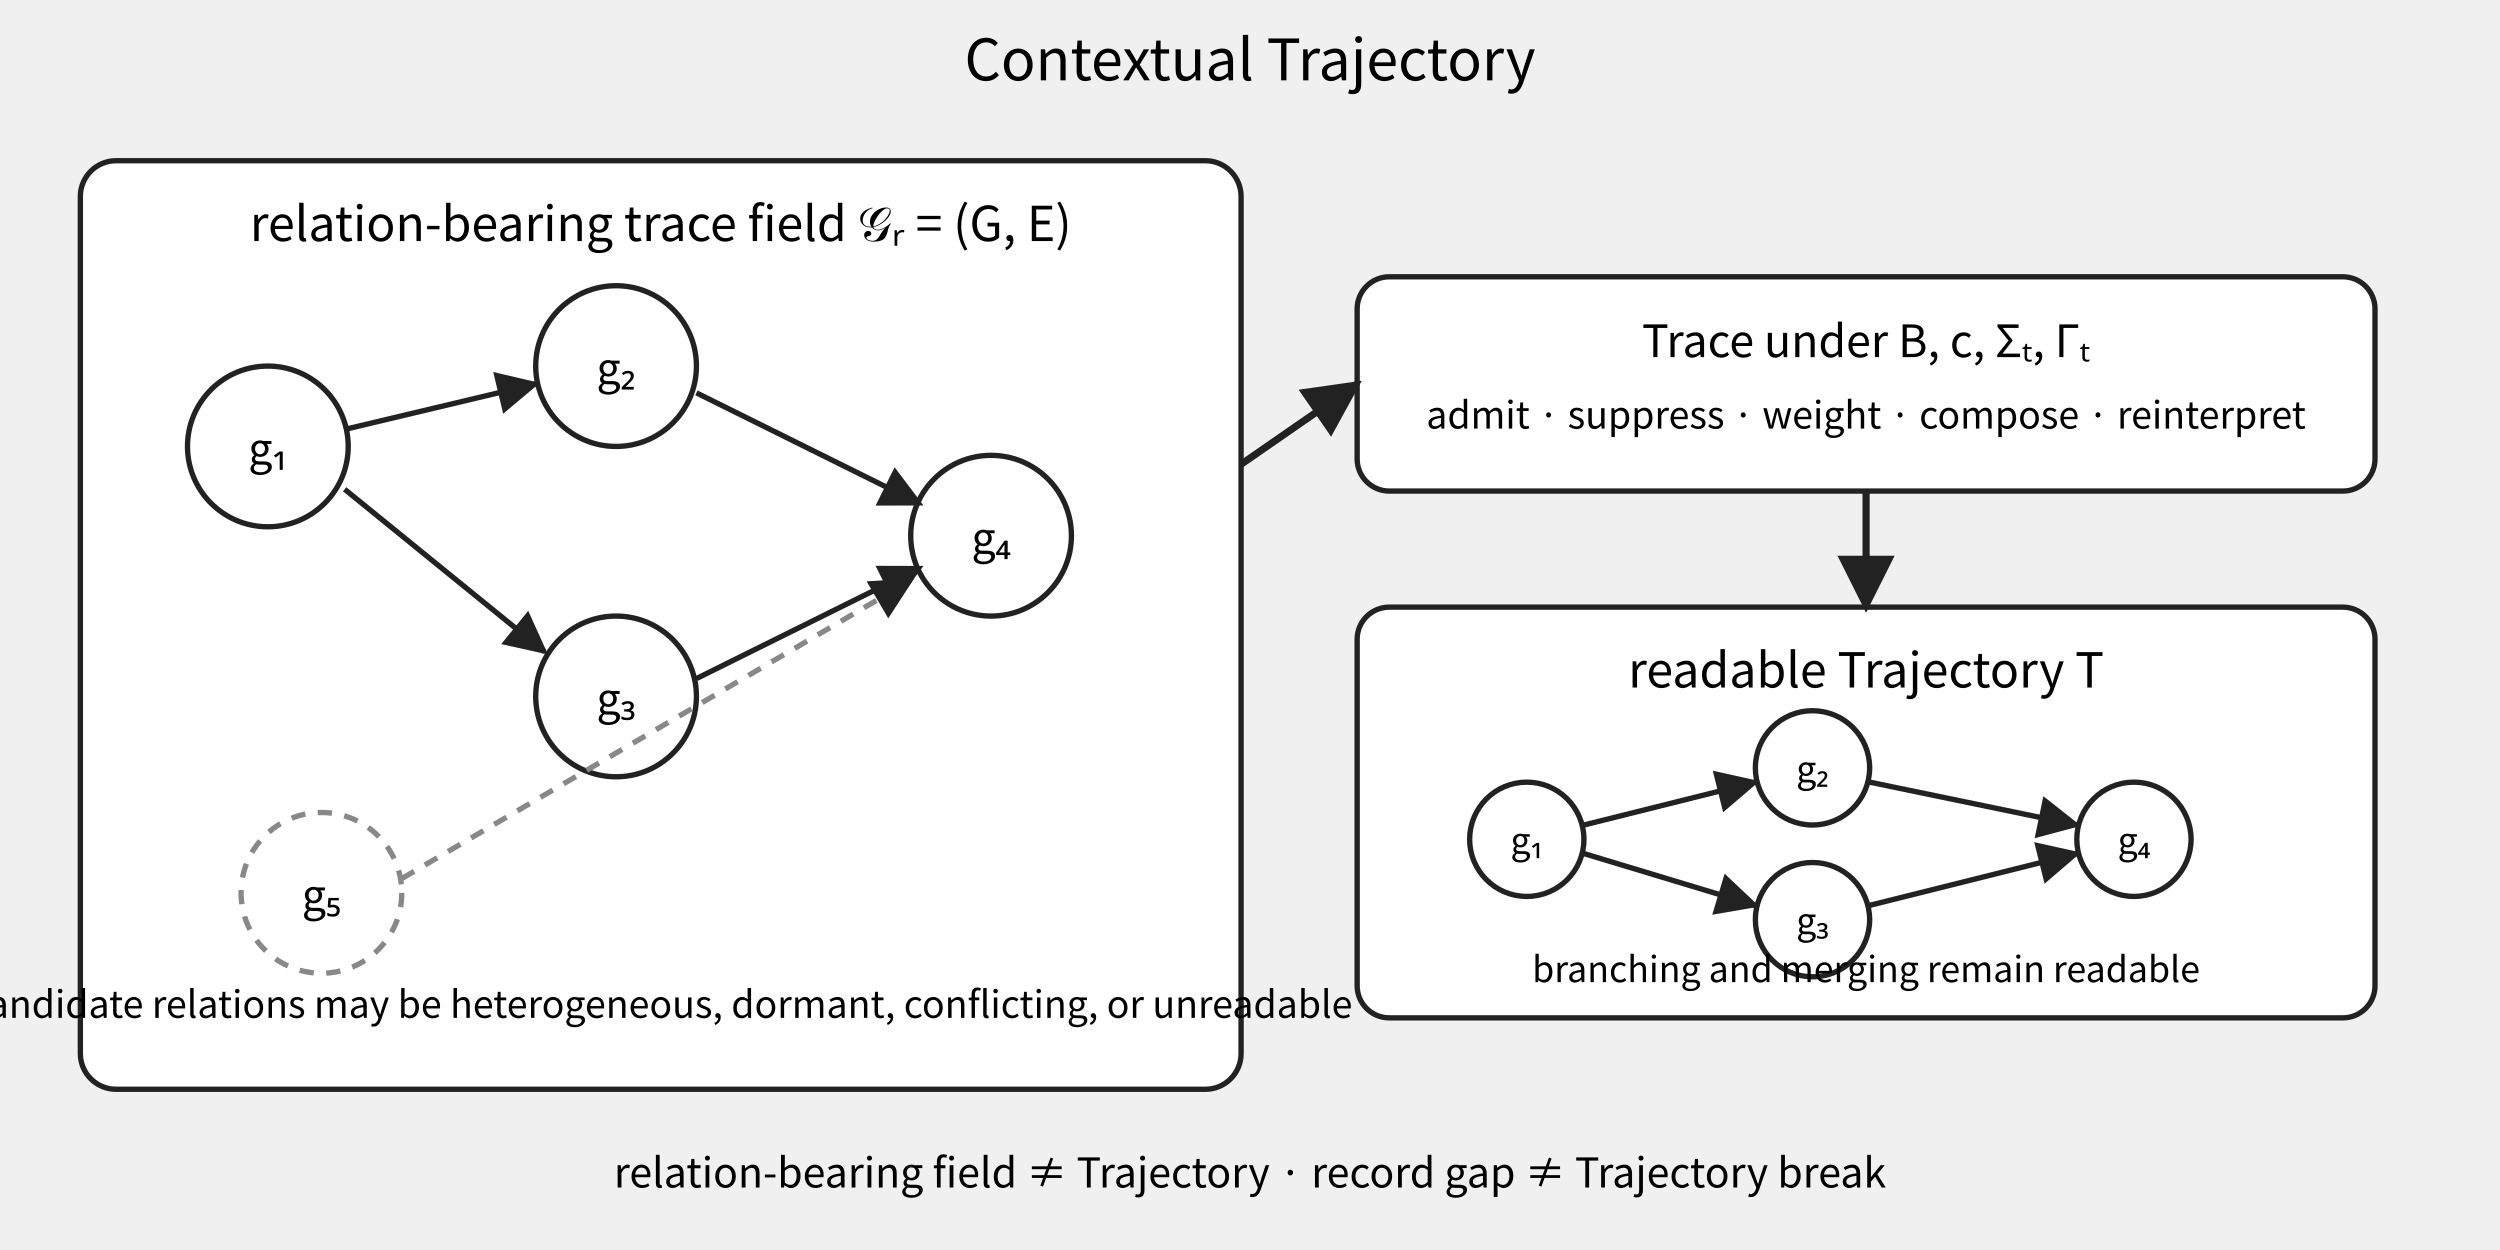
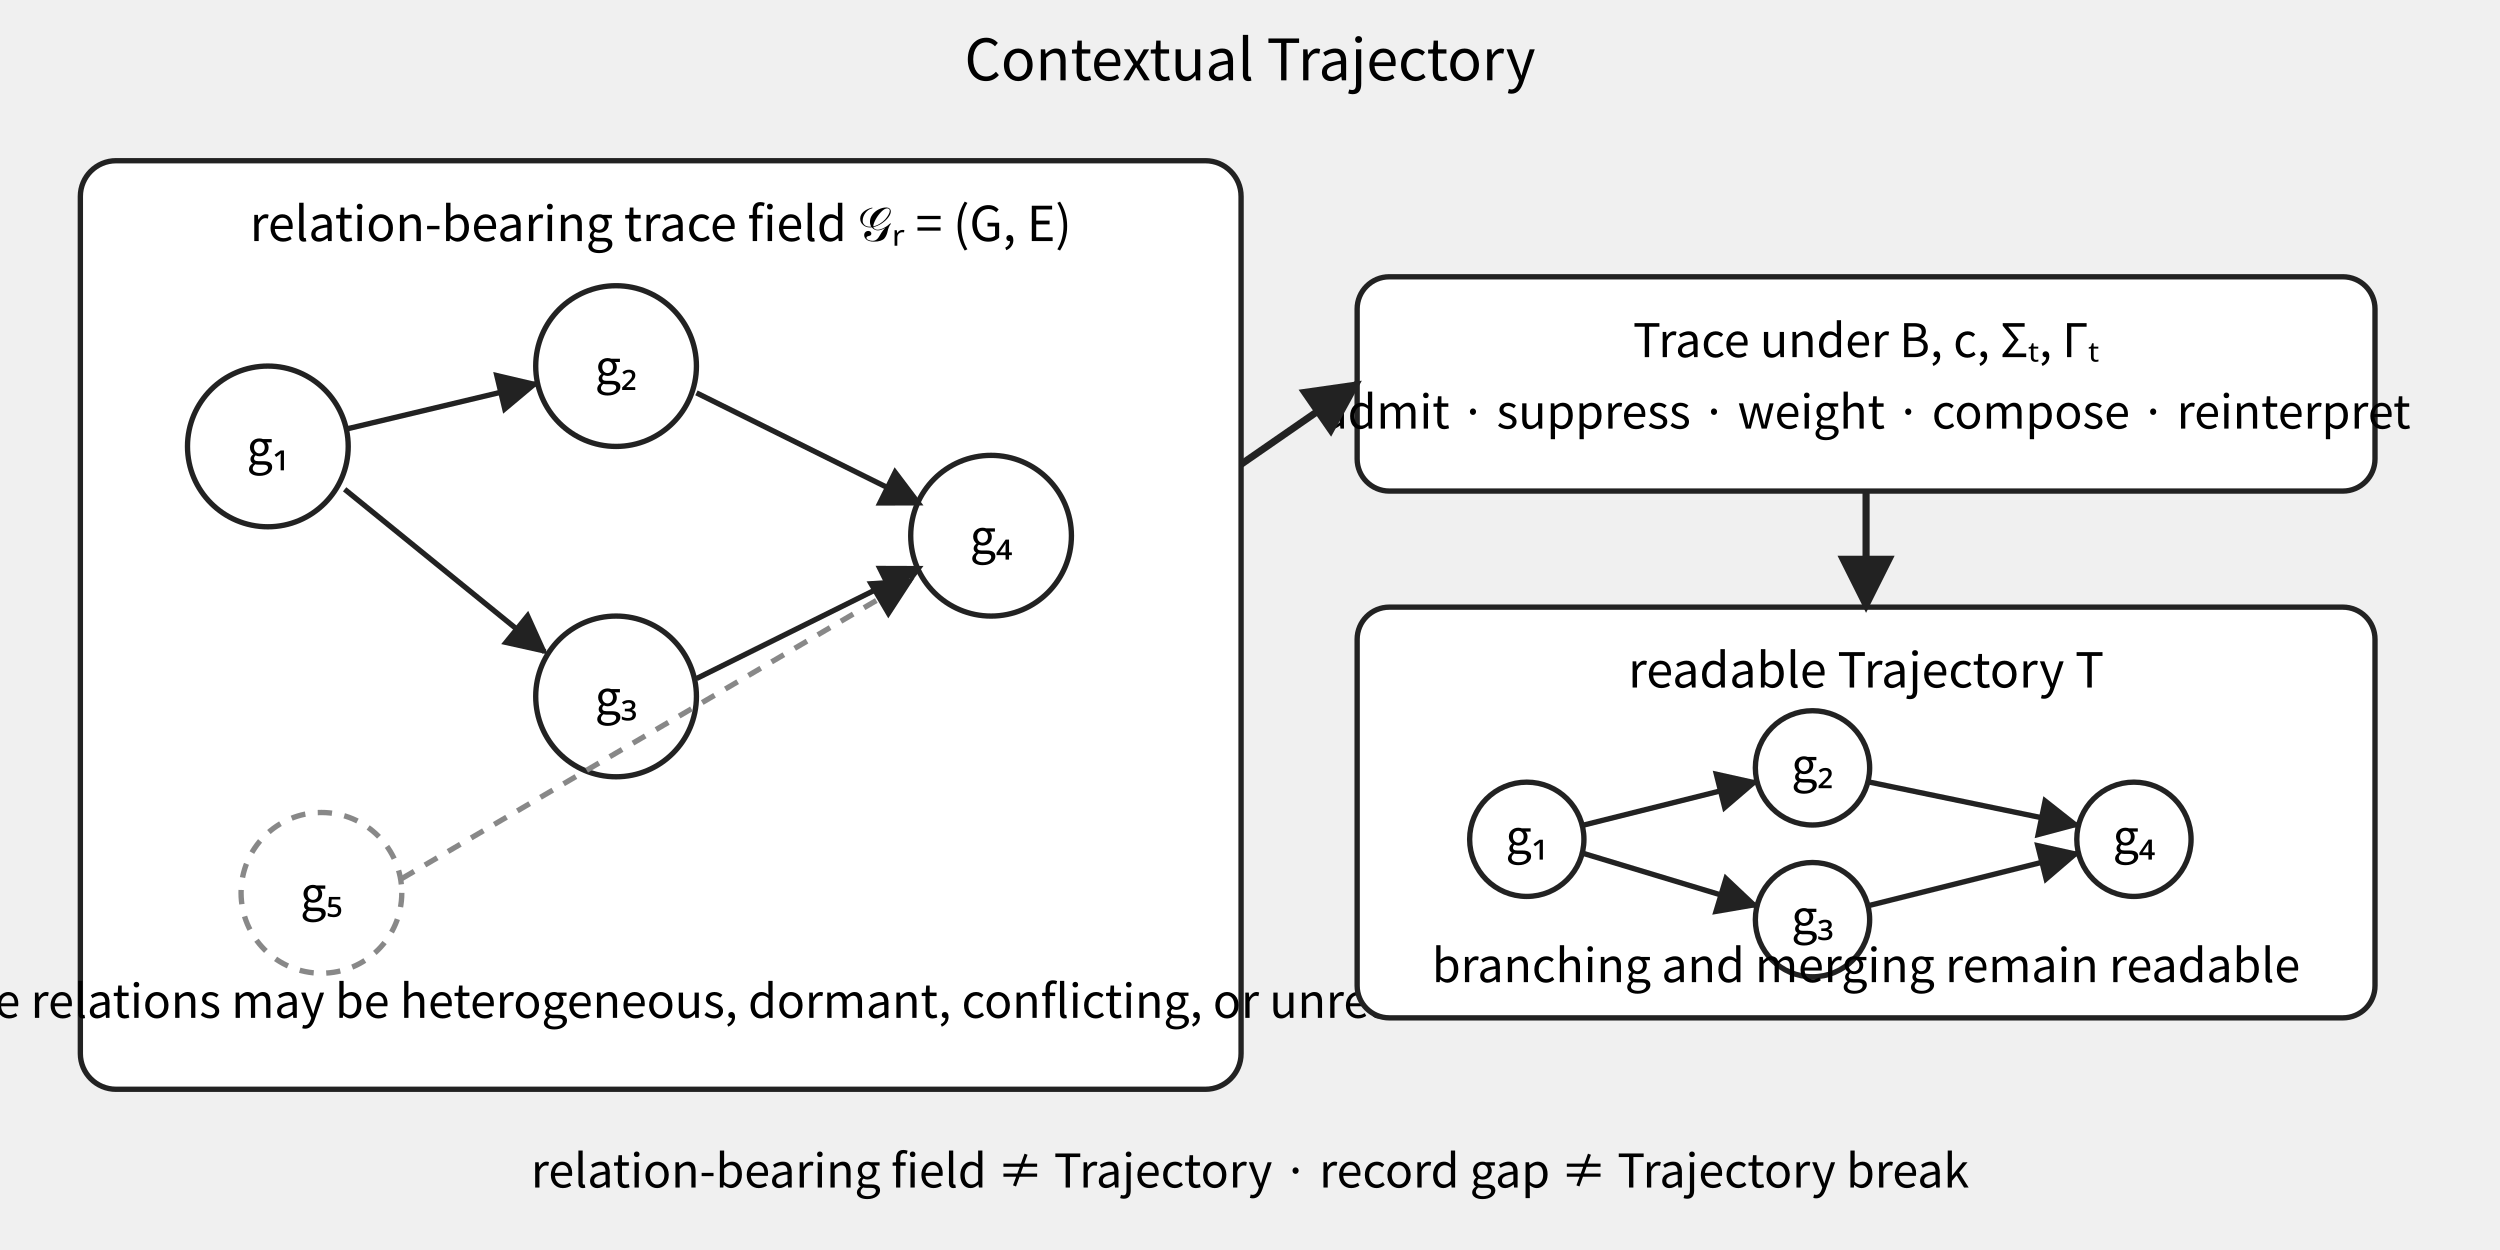
<svg xmlns="http://www.w3.org/2000/svg" width="1400" height="700" viewBox="0 0 1400 700" role="img" aria-labelledby="title desc">
  <defs>
    <marker id="arrow" viewBox="0 0 10 10" refX="9" refY="5" markerWidth="8" markerHeight="8" orient="auto-start-reverse">
      <path d="M 0 0 L 10 5 L 0 10 z" fill="#222" />
    </marker>
  </defs>
  <text x="700" y="45" text-anchor="middle" font-family="Noto Sans CJK JP" font-size="32">Contextual Trajectory</text>
  <rect x="45" y="90" width="650" height="520" rx="20" fill="white" stroke="#222" stroke-width="3" />
  <text x="370" y="135" text-anchor="middle" font-family="Noto Sans CJK JP" font-size="27">relation-bearing trace field 𝒢ᵣ = (G, E)</text>
  <circle cx="150" cy="250" r="45" fill="white" stroke="#222" stroke-width="3" />
-   <text x="150" y="260" text-anchor="middle" font-family="Noto Sans CJK JP" font-size="24">g₁</text>
+   <text x="150" y="260" text-anchor="middle" font-family="Noto Sans CJK JP" font-size="26">g₁</text>
  <circle cx="345" cy="205" r="45" fill="white" stroke="#222" stroke-width="3" />
-   <text x="345" y="215" text-anchor="middle" font-family="Noto Sans CJK JP" font-size="24">g₂</text>
+   <text x="345" y="215" text-anchor="middle" font-family="Noto Sans CJK JP" font-size="26">g₂</text>
  <circle cx="345" cy="390" r="45" fill="white" stroke="#222" stroke-width="3" />
-   <text x="345" y="400" text-anchor="middle" font-family="Noto Sans CJK JP" font-size="24">g₃</text>
+   <text x="345" y="400" text-anchor="middle" font-family="Noto Sans CJK JP" font-size="26">g₃</text>
  <circle cx="555" cy="300" r="45" fill="white" stroke="#222" stroke-width="3" />
-   <text x="555" y="310" text-anchor="middle" font-family="Noto Sans CJK JP" font-size="24">g₄</text>
+   <text x="555" y="310" text-anchor="middle" font-family="Noto Sans CJK JP" font-size="26">g₄</text>
  <circle cx="180" cy="500" r="45" fill="white" stroke="#888" stroke-width="3" stroke-dasharray="8 7" />
-   <text x="180" y="510" text-anchor="middle" font-family="Noto Sans CJK JP" font-size="24">g₅</text>
+   <text x="180" y="510" text-anchor="middle" font-family="Noto Sans CJK JP" font-size="26">g₅</text>
  <line x1="195" y1="240" x2="300" y2="215" stroke="#222" stroke-width="3" marker-end="url(#arrow)" />
  <line x1="193" y1="274" x2="305" y2="365" stroke="#222" stroke-width="3" marker-end="url(#arrow)" />
  <line x1="390" y1="220" x2="515" y2="282" stroke="#222" stroke-width="3" marker-end="url(#arrow)" />
  <line x1="390" y1="380" x2="515" y2="318" stroke="#222" stroke-width="3" marker-end="url(#arrow)" />
  <line x1="225" y1="492" x2="510" y2="325" stroke="#888" stroke-width="3" stroke-dasharray="8 7" marker-end="url(#arrow)" />
-   <text x="370" y="570" text-anchor="middle" font-family="Noto Sans CJK JP" font-size="21">candidate relations may be heterogeneous, dormant, conflicting, or unreadable</text>
+   <text x="370" y="570" text-anchor="middle" font-family="Noto Sans CJK JP" font-size="26">candidate relations may be heterogeneous, dormant, conflicting, or unreadable</text>
  <rect x="760" y="155" width="570" height="120" rx="18" fill="white" stroke="#222" stroke-width="3" />
-   <text x="1045" y="200" text-anchor="middle" font-family="Noto Sans CJK JP" font-size="25">Trace under B, c, Σₜ, Γₜ</text>
-   <text x="1045" y="240" text-anchor="middle" font-family="Noto Sans CJK JP" font-size="21">admit · suppress · weight · compose · reinterpret</text>
+   <text x="1045" y="200" text-anchor="middle" font-family="Noto Sans CJK JP" font-size="26">Trace under B, c, Σₜ, Γₜ</text>
+   <text x="1045" y="240" text-anchor="middle" font-family="Noto Sans CJK JP" font-size="26">admit · suppress · weight · compose · reinterpret</text>
  <line x1="695" y1="260" x2="760" y2="215" stroke="#222" stroke-width="4" marker-end="url(#arrow)" />
  <rect x="760" y="340" width="570" height="230" rx="18" fill="white" stroke="#222" stroke-width="3" />
  <text x="1045" y="385" text-anchor="middle" font-family="Noto Sans CJK JP" font-size="27">readable Trajectory T</text>
  <circle cx="855" cy="470" r="32" fill="white" stroke="#222" stroke-width="3" />
-   <text x="855" y="478" text-anchor="middle" font-family="Noto Sans CJK JP" font-size="20">g₁</text>
+   <text x="855" y="478" text-anchor="middle" font-family="Noto Sans CJK JP" font-size="26">g₁</text>
  <circle cx="1015" cy="430" r="32" fill="white" stroke="#222" stroke-width="3" />
-   <text x="1015" y="438" text-anchor="middle" font-family="Noto Sans CJK JP" font-size="20">g₂</text>
+   <text x="1015" y="438" text-anchor="middle" font-family="Noto Sans CJK JP" font-size="26">g₂</text>
  <circle cx="1015" cy="515" r="32" fill="white" stroke="#222" stroke-width="3" />
-   <text x="1015" y="523" text-anchor="middle" font-family="Noto Sans CJK JP" font-size="20">g₃</text>
+   <text x="1015" y="523" text-anchor="middle" font-family="Noto Sans CJK JP" font-size="26">g₃</text>
  <circle cx="1195" cy="470" r="32" fill="white" stroke="#222" stroke-width="3" />
-   <text x="1195" y="478" text-anchor="middle" font-family="Noto Sans CJK JP" font-size="20">g₄</text>
+   <text x="1195" y="478" text-anchor="middle" font-family="Noto Sans CJK JP" font-size="26">g₄</text>
  <line x1="887" y1="462" x2="983" y2="438" stroke="#222" stroke-width="3" marker-end="url(#arrow)" />
  <line x1="887" y1="478" x2="983" y2="507" stroke="#222" stroke-width="3" marker-end="url(#arrow)" />
  <line x1="1047" y1="438" x2="1163" y2="462" stroke="#222" stroke-width="3" marker-end="url(#arrow)" />
  <line x1="1047" y1="507" x2="1163" y2="478" stroke="#222" stroke-width="3" marker-end="url(#arrow)" />
-   <text x="1045" y="550" text-anchor="middle" font-family="Noto Sans CJK JP" font-size="20">branching and merging remain readable</text>
+   <text x="1045" y="550" text-anchor="middle" font-family="Noto Sans CJK JP" font-size="26">branching and merging remain readable</text>
  <line x1="1045" y1="275" x2="1045" y2="340" stroke="#222" stroke-width="4" marker-end="url(#arrow)" />
-   <text x="700" y="665" text-anchor="middle" font-family="Noto Sans CJK JP" font-size="23">relation-bearing field ≠ Trajectory · record gap ≠ Trajectory break</text>
+   <text x="700" y="665" text-anchor="middle" font-family="Noto Sans CJK JP" font-size="26">relation-bearing field ≠ Trajectory · record gap ≠ Trajectory break</text>
</svg>
